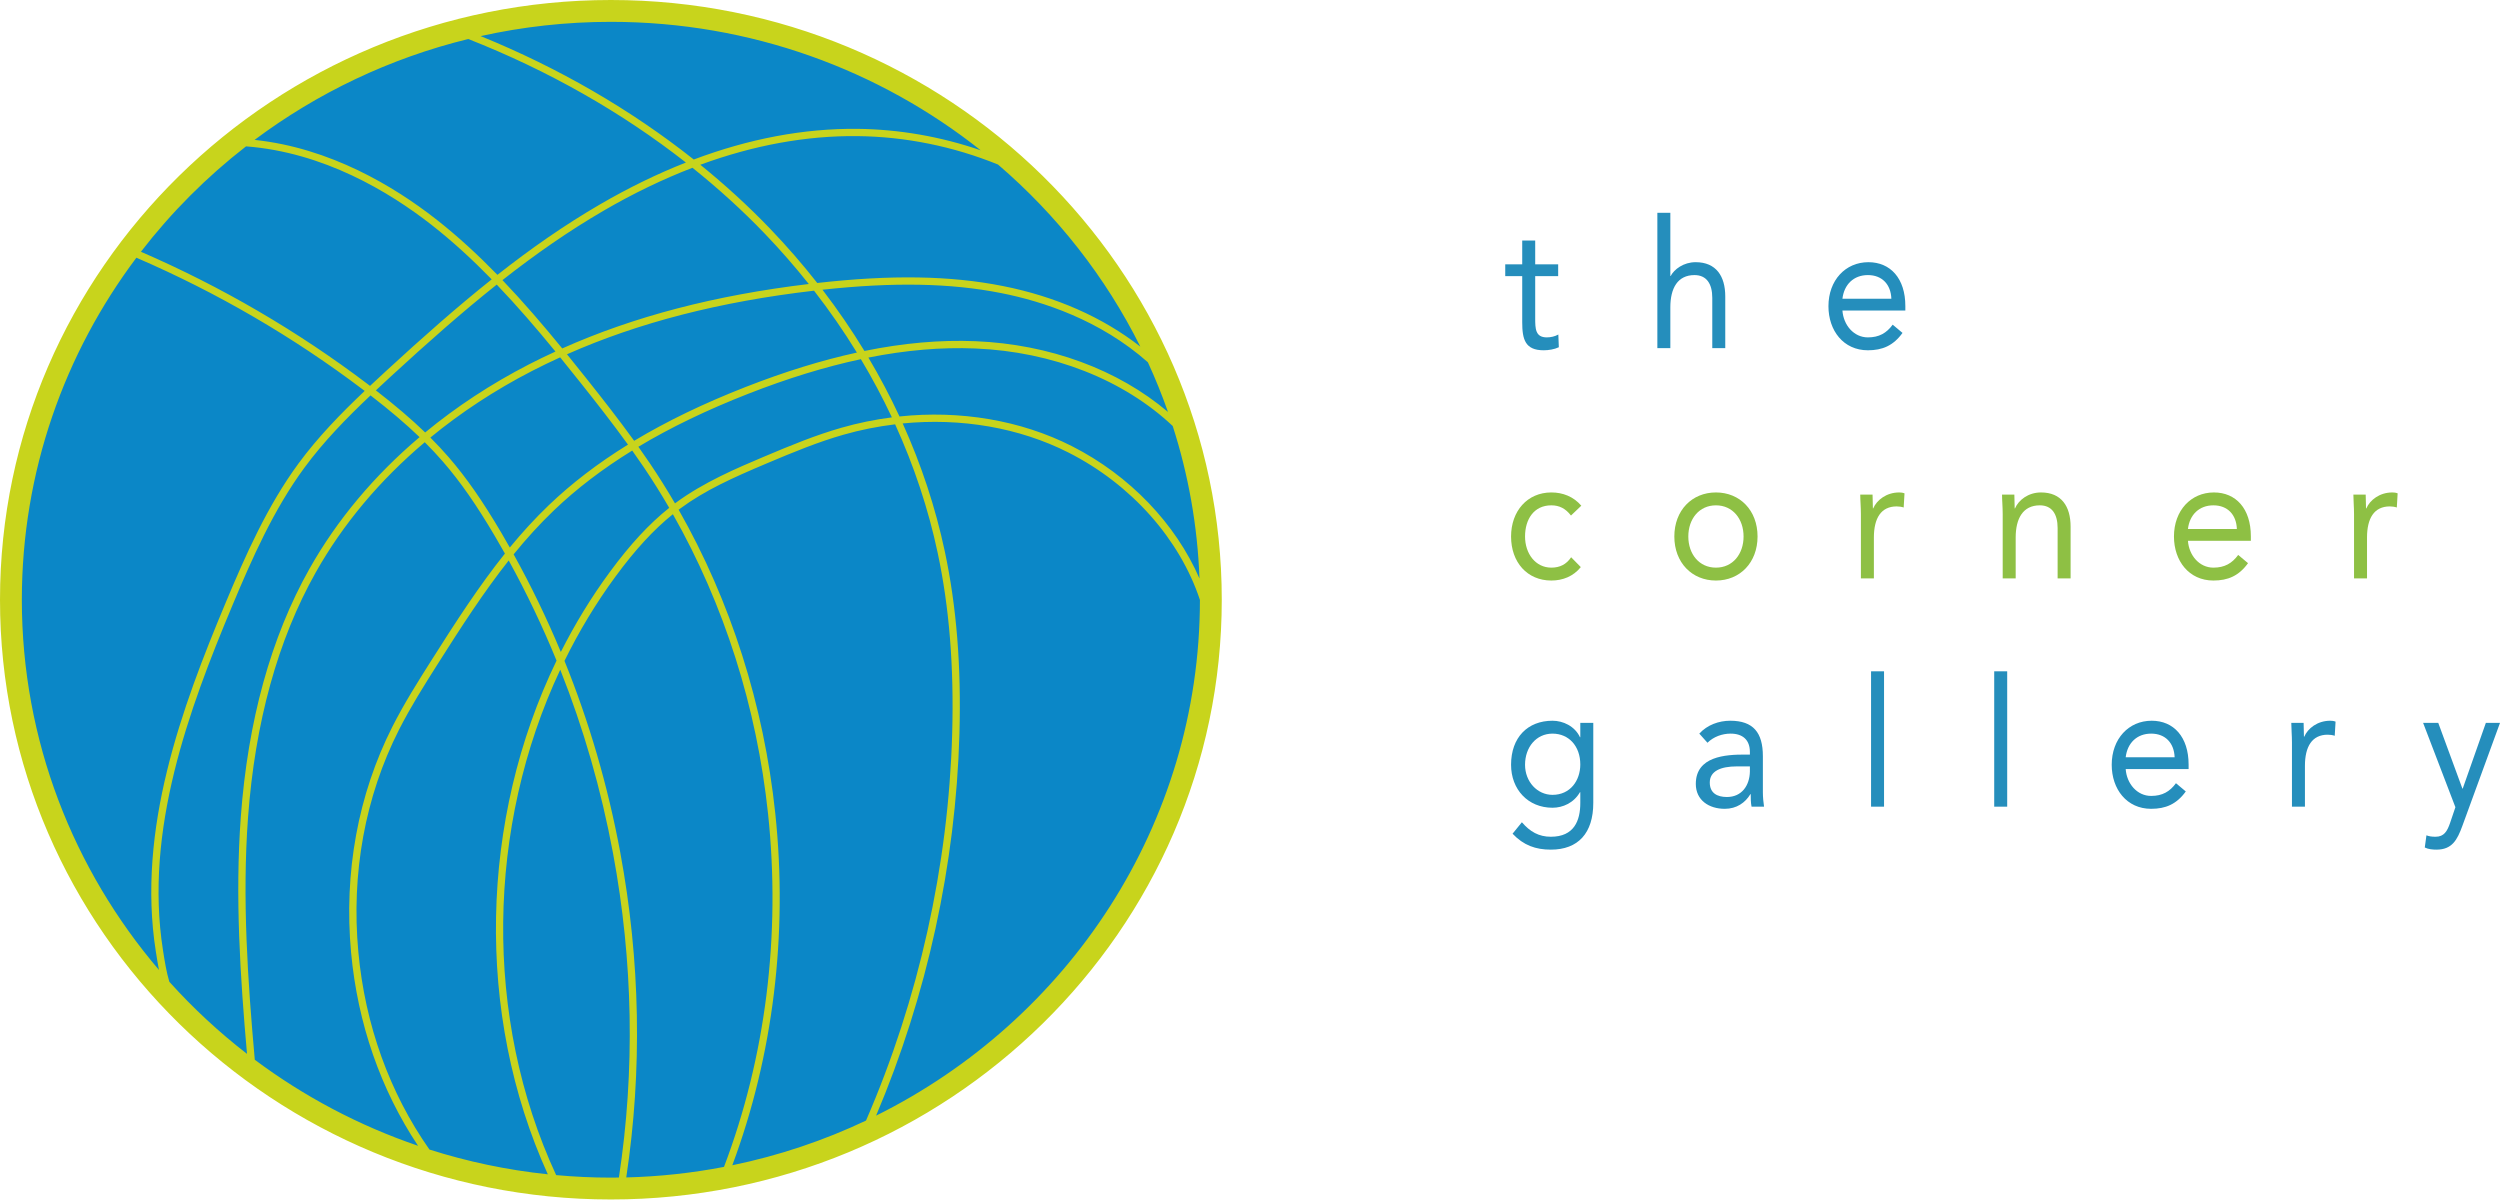
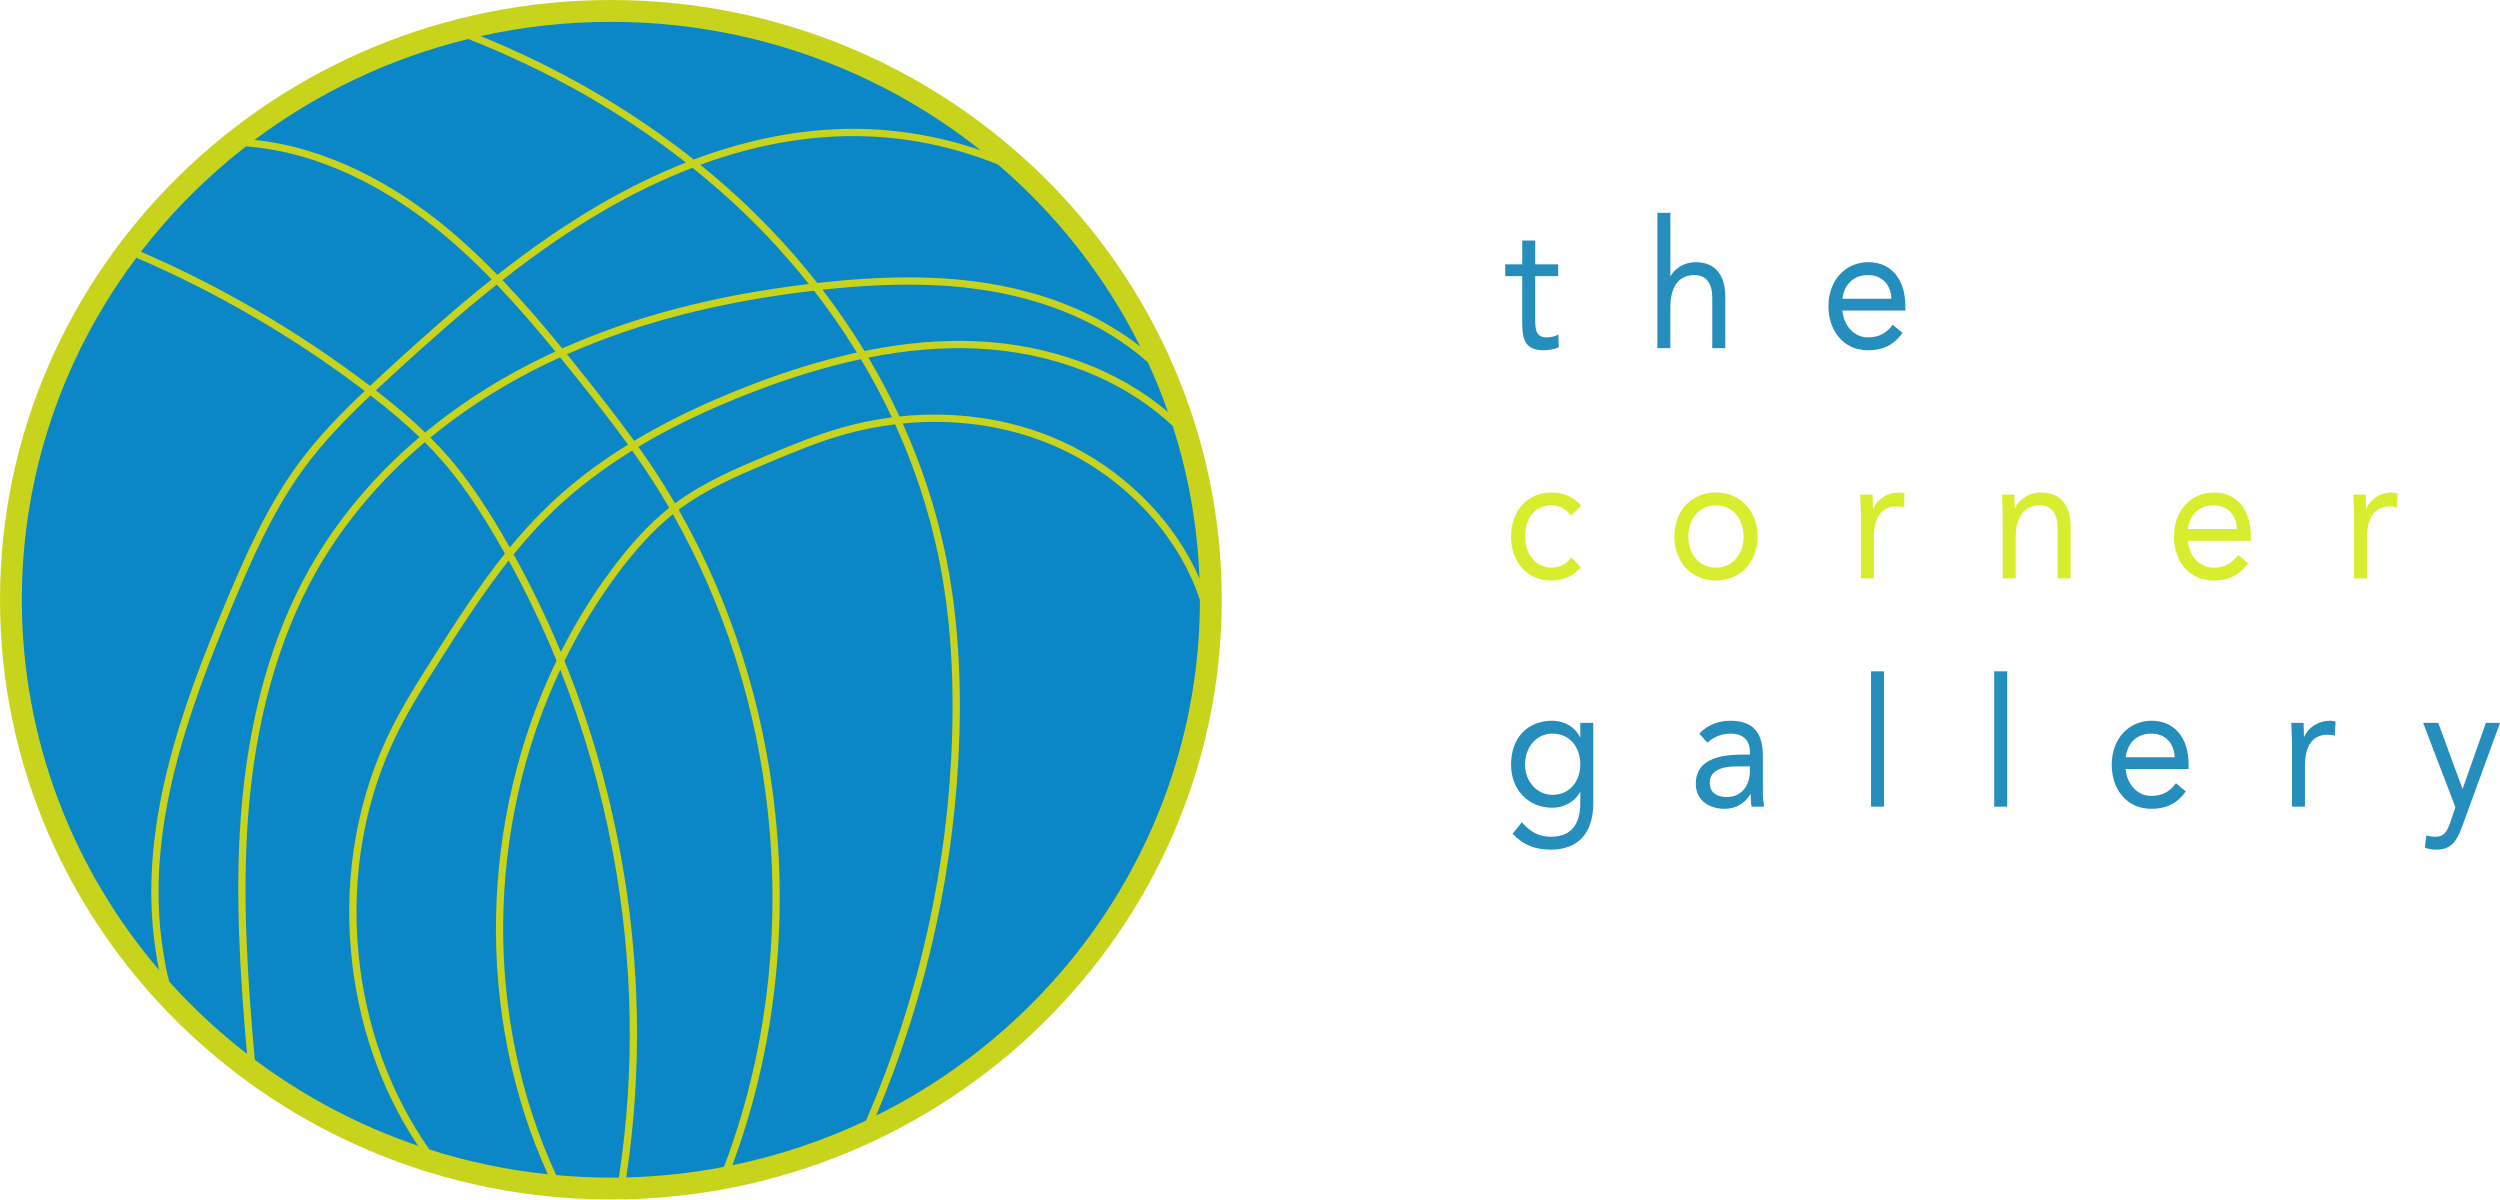
- <svg xmlns="http://www.w3.org/2000/svg" version="1.1" id="Layer_1" x="0px" y="0px" width="837.763px" height="401.951px" viewBox="0 0 837.763 401.951" enable-background="new 0 0 837.763 401.951" xml:space="preserve">
+ <svg xmlns="http://www.w3.org/2000/svg" version="1.1" id="Layer_1" x="0px" y="0px" width="837.762px" height="401.951px" viewBox="0 0 837.762 401.951" enable-background="new 0 0 837.762 401.951" xml:space="preserve">
  <g>
-     <path fill="#258EBC" d="M522.149,92.541h-7.696v14.04c0,3.6,0.056,6.479,3.904,6.479c1.282,0,2.677-0.3,3.848-0.96l0.168,4.26   c-1.506,0.72-3.458,1.02-5.075,1.02c-6.191,0-7.195-3.6-7.195-9.42V92.541h-5.688v-3.959h5.688v-7.98h4.351v7.98h7.696V92.541z" />
-     <path fill="#258EBC" d="M555.389,71.302h4.351v21.179h0.111c1.171-2.22,4.294-4.62,8.365-4.62c6.86,0,9.928,4.68,9.928,11.459   v17.339h-4.351V99.801c0-4.68-1.896-7.62-5.968-7.62c-5.633,0-8.086,4.38-8.086,10.8v13.679h-4.351V71.302z" />
-     <path fill="#258EBC" d="M637.542,111.561c-3.067,4.26-6.748,5.82-11.601,5.82c-8.198,0-13.218-6.6-13.218-14.76   c0-8.7,5.688-14.759,13.385-14.759c7.362,0,12.382,5.4,12.382,14.699v1.5h-21.082c0.335,4.86,3.793,9,8.533,9   c3.736,0,6.246-1.439,8.31-4.26L637.542,111.561z M633.804,100.101c-0.167-4.74-3.067-7.92-7.863-7.92s-7.976,3.18-8.533,7.92   H633.804z" />
+     <path fill="#258EBC" d="M522.149,92.541h-7.695v14.04c0,3.6,0.055,6.479,3.904,6.479c1.281,0,2.676-0.3,3.848-0.96l0.168,4.26   c-1.506,0.72-3.459,1.02-5.076,1.02c-6.189,0-7.193-3.6-7.193-9.42V92.541h-5.689v-3.959h5.689v-7.98h4.35v7.98h7.697v3.959   H522.149z" />
+     <path fill="#258EBC" d="M555.389,71.302h4.352v21.179h0.109c1.172-2.22,4.295-4.62,8.365-4.62c6.861,0,9.928,4.68,9.928,11.459   v17.339h-4.35V99.801c0-4.68-1.896-7.62-5.969-7.62c-5.633,0-8.086,4.38-8.086,10.8v13.679h-4.352V71.302H555.389z" />
+     <path fill="#258EBC" d="M637.542,111.561c-3.066,4.26-6.748,5.82-11.6,5.82c-8.199,0-13.219-6.6-13.219-14.76   c0-8.7,5.688-14.759,13.385-14.759c7.361,0,12.383,5.4,12.383,14.699v1.5h-21.082c0.334,4.86,3.793,9,8.533,9   c3.734,0,6.244-1.439,8.309-4.26L637.542,111.561z M633.803,100.101c-0.166-4.74-3.066-7.92-7.861-7.92   c-4.797,0-7.977,3.18-8.533,7.92H633.803z" />
  </g>
  <g>
-     <path fill="#258EBC" d="M533.917,269.06c0,10.14-5.075,15.659-14.222,15.659c-5.075,0-9.146-1.439-12.827-5.34l3.123-3.84   c2.733,3.18,5.688,4.859,9.704,4.859c7.809,0,9.872-5.399,9.872-11.339v-3.6h-0.112c-2.063,3.6-5.744,5.22-9.202,5.22   c-8.198,0-13.887-6.12-13.887-14.399c0-9.18,5.577-14.76,13.887-14.76c3.514,0,7.474,1.8,9.202,5.52h0.112v-4.8h4.35V269.06z    M520.252,266.36c5.968,0,9.314-4.8,9.314-10.199c0-6.06-3.793-10.32-9.314-10.32c-5.465,0-9.202,4.561-9.202,10.44   C511.05,261.98,515.177,266.36,520.252,266.36z" />
-     <path fill="#258EBC" d="M569.444,245.84c2.678-2.939,6.581-4.319,10.374-4.319c7.696,0,10.931,3.96,10.931,11.88v12.06   c0,1.619,0.168,3.419,0.391,4.859h-4.183c-0.279-1.26-0.279-3-0.279-4.2h-0.111c-1.729,2.88-4.629,4.92-8.589,4.92   c-5.298,0-9.704-2.88-9.704-8.34c0-9.299,10.039-9.839,16.452-9.839h1.674v-0.84c0-4.08-2.398-6.181-6.47-6.181   c-2.788,0-5.688,1.021-7.752,3.061L569.444,245.84z M582.048,256.821c-5.521,0-9.091,1.619-9.091,5.399   c0,3.54,2.454,4.859,5.745,4.859c5.019,0,7.584-3.899,7.696-8.459v-1.8H582.048z" />
-     <path fill="#258EBC" d="M627.001,224.961h4.35v45.358h-4.35V224.961z" />
+     <path fill="#258EBC" d="M533.917,269.06c0,10.141-5.074,15.659-14.221,15.659c-5.076,0-9.146-1.438-12.828-5.34l3.123-3.84   c2.732,3.18,5.688,4.858,9.705,4.858c7.809,0,9.871-5.398,9.871-11.338v-3.601h-0.111c-2.064,3.601-5.744,5.22-9.203,5.22   c-8.197,0-13.887-6.119-13.887-14.398c0-9.18,5.578-14.76,13.887-14.76c3.514,0,7.475,1.8,9.203,5.52h0.111v-4.8h4.35V269.06z    M520.252,266.36c5.967,0,9.314-4.801,9.314-10.199c0-6.061-3.793-10.32-9.314-10.32c-5.465,0-9.203,4.561-9.203,10.44   C511.049,261.979,515.176,266.36,520.252,266.36z" />
+     <path fill="#258EBC" d="M569.444,245.84c2.678-2.938,6.582-4.319,10.375-4.319c7.695,0,10.93,3.961,10.93,11.881v12.06   c0,1.619,0.168,3.419,0.391,4.858h-4.182c-0.279-1.26-0.279-3-0.279-4.199h-0.111c-1.729,2.88-4.629,4.92-8.588,4.92   c-5.299,0-9.705-2.88-9.705-8.34c0-9.299,10.039-9.84,16.453-9.84h1.674v-0.84c0-4.08-2.398-6.181-6.471-6.181   c-2.787,0-5.688,1.021-7.752,3.062L569.444,245.84z M582.047,256.821c-5.52,0-9.09,1.619-9.09,5.398   c0,3.54,2.453,4.859,5.744,4.859c5.02,0,7.584-3.898,7.697-8.459v-1.801h-4.352V256.821z" />
+     <path fill="#258EBC" d="M627,224.961h4.35v45.358H627V224.961z" />
    <path fill="#258EBC" d="M668.272,224.961h4.35v45.358h-4.35V224.961z" />
-     <path fill="#258EBC" d="M732.465,265.22c-3.067,4.26-6.748,5.819-11.601,5.819c-8.198,0-13.218-6.6-13.218-14.759   c0-8.7,5.688-14.76,13.385-14.76c7.362,0,12.382,5.399,12.382,14.699v1.5h-21.082c0.335,4.86,3.793,9,8.533,9   c3.736,0,6.246-1.44,8.31-4.26L732.465,265.22z M728.728,253.76c-0.167-4.739-3.067-7.92-7.863-7.92s-7.976,3.181-8.533,7.92   H728.728z" />
-     <path fill="#258EBC" d="M768.048,248.901c0-2.58-0.223-4.8-0.223-6.66h4.127c0,1.5,0.111,3.061,0.111,4.62h0.111   c1.171-2.76,4.406-5.34,8.7-5.34c0.558,0,1.172,0.06,1.785,0.3l-0.279,4.74c-0.725-0.24-1.562-0.36-2.342-0.36   c-5.299,0-7.641,4.02-7.641,10.439v13.68h-4.351V248.901z" />
-     <path fill="#258EBC" d="M825.159,276.74c-1.729,4.739-3.458,7.979-8.7,7.979c-1.228,0-2.733-0.12-3.904-0.72l0.558-4.08   c0.893,0.36,1.841,0.479,3.067,0.479c2.845,0,3.904-1.859,4.853-4.619l1.784-5.28l-10.819-28.259h5.075l8.087,22.02h0.111   l7.752-22.02h4.741L825.159,276.74z" />
+     <path fill="#258EBC" d="M732.465,265.22c-3.066,4.26-6.748,5.819-11.602,5.819c-8.197,0-13.217-6.601-13.217-14.759   c0-8.7,5.688-14.76,13.385-14.76c7.361,0,12.381,5.398,12.381,14.698v1.5h-21.082c0.336,4.86,3.793,9,8.533,9   c3.736,0,6.246-1.44,8.311-4.26L732.465,265.22z M728.729,253.76c-0.168-4.739-3.068-7.92-7.863-7.92   c-4.797,0-7.977,3.181-8.533,7.92H728.729z" />
+     <path fill="#258EBC" d="M768.047,248.901c0-2.58-0.223-4.801-0.223-6.66h4.127c0,1.5,0.111,3.061,0.111,4.619h0.111   c1.17-2.76,4.406-5.34,8.699-5.34c0.559,0,1.172,0.061,1.785,0.301l-0.279,4.74c-0.725-0.24-1.561-0.36-2.342-0.36   c-5.299,0-7.641,4.021-7.641,10.438v13.68h-4.352v-21.418H768.047z" />
+     <path fill="#258EBC" d="M825.159,276.74c-1.729,4.739-3.457,7.979-8.699,7.979c-1.229,0-2.734-0.12-3.904-0.72l0.559-4.08   c0.893,0.359,1.84,0.479,3.066,0.479c2.846,0,3.904-1.858,4.854-4.618l1.783-5.28l-10.818-28.259h5.074l8.088,22.02h0.111   l7.752-22.02h4.74L825.159,276.74z" />
  </g>
  <g>
-     <path fill="#8EC044" d="M526.444,172.761c-1.841-2.4-3.96-3.42-6.581-3.42c-5.856,0-8.812,4.68-8.812,10.439   s3.514,10.439,8.812,10.439c2.844,0,5.019-1.08,6.637-3.479l3.234,3.3c-2.51,3.12-6.079,4.5-9.871,4.5   c-8.087,0-13.497-6.12-13.497-14.76c0-8.52,5.466-14.759,13.497-14.759c3.848,0,7.417,1.38,10.038,4.44L526.444,172.761z" />
-     <path fill="#8EC044" d="M575.021,165.021c8.031,0,13.943,6,13.943,14.759s-5.912,14.76-13.943,14.76c-8.03,0-13.942-6-13.942-14.76   S566.991,165.021,575.021,165.021z M575.021,190.22c5.634,0,9.259-4.56,9.259-10.439s-3.625-10.439-9.259-10.439   c-5.633,0-9.258,4.56-9.258,10.439S569.388,190.22,575.021,190.22z" />
-     <path fill="#8EC044" d="M623.599,172.401c0-2.58-0.223-4.8-0.223-6.66h4.127c0,1.5,0.111,3.06,0.111,4.62h0.111   c1.171-2.76,4.406-5.34,8.7-5.34c0.558,0,1.172,0.06,1.785,0.3l-0.279,4.74c-0.725-0.24-1.562-0.36-2.342-0.36   c-5.299,0-7.641,4.02-7.641,10.44v13.679h-4.351V172.401z" />
-     <path fill="#8EC044" d="M671.116,172.401c0-2.58-0.223-4.8-0.223-6.66h4.127c0,1.5,0.111,3.06,0.111,4.62h0.111   c1.171-2.76,4.406-5.34,8.7-5.34c6.86,0,9.928,4.68,9.928,11.459v17.339h-4.351v-16.859c0-4.68-1.896-7.62-5.968-7.62   c-5.633,0-8.086,4.38-8.086,10.8v13.679h-4.351V172.401z" />
-     <path fill="#8EC044" d="M753.325,188.721c-3.067,4.26-6.748,5.82-11.601,5.82c-8.198,0-13.218-6.6-13.218-14.76   c0-8.7,5.688-14.759,13.385-14.759c7.362,0,12.382,5.4,12.382,14.699v1.5h-21.082c0.335,4.86,3.793,9,8.533,9   c3.736,0,6.246-1.439,8.31-4.26L753.325,188.721z M749.587,177.261c-0.167-4.74-3.067-7.92-7.863-7.92s-7.976,3.18-8.533,7.92   H749.587z" />
-     <path fill="#8EC044" d="M788.852,172.401c0-2.58-0.223-4.8-0.223-6.66h4.127c0,1.5,0.111,3.06,0.111,4.62h0.111   c1.171-2.76,4.406-5.34,8.7-5.34c0.558,0,1.172,0.06,1.785,0.3l-0.279,4.74c-0.725-0.24-1.562-0.36-2.342-0.36   c-5.299,0-7.641,4.02-7.641,10.44v13.679h-4.351V172.401z" />
+     <path fill="#D8ED2D" d="M526.444,172.761c-1.842-2.4-3.959-3.42-6.58-3.42c-5.857,0-8.812,4.68-8.812,10.439   c0,5.759,3.514,10.438,8.812,10.438c2.844,0,5.018-1.08,6.637-3.479l3.234,3.3c-2.512,3.12-6.08,4.5-9.871,4.5   c-8.088,0-13.498-6.12-13.498-14.76c0-8.521,5.467-14.759,13.498-14.759c3.848,0,7.416,1.38,10.037,4.44L526.444,172.761z" />
+     <path fill="#D8ED2D" d="M575.022,165.021c8.029,0,13.941,6,13.941,14.759c0,8.759-5.912,14.76-13.941,14.76   c-8.031,0-13.943-6-13.943-14.76C561.079,171.02,566.991,165.021,575.022,165.021z M575.022,190.22   c5.633,0,9.258-4.56,9.258-10.438c0-5.879-3.625-10.439-9.258-10.439c-5.635,0-9.26,4.56-9.26,10.439   C565.762,185.66,569.387,190.22,575.022,190.22z" />
+     <path fill="#D8ED2D" d="M623.598,172.401c0-2.58-0.223-4.8-0.223-6.66h4.127c0,1.5,0.111,3.06,0.111,4.62h0.111   c1.172-2.76,4.406-5.34,8.699-5.34c0.559,0,1.172,0.06,1.785,0.3l-0.279,4.74c-0.725-0.24-1.561-0.36-2.342-0.36   c-5.299,0-7.641,4.02-7.641,10.44v13.679h-4.352v-21.419H623.598z" />
+     <path fill="#D8ED2D" d="M671.116,172.401c0-2.58-0.223-4.8-0.223-6.66h4.127c0,1.5,0.111,3.06,0.111,4.62h0.111   c1.17-2.76,4.406-5.34,8.699-5.34c6.859,0,9.928,4.68,9.928,11.459v17.339h-4.35V176.96c0-4.68-1.896-7.62-5.969-7.62   c-5.633,0-8.086,4.38-8.086,10.8v13.679h-4.352v-21.418H671.116z" />
+     <path fill="#D8ED2D" d="M753.325,188.721c-3.066,4.26-6.748,5.82-11.602,5.82c-8.197,0-13.217-6.6-13.217-14.76   c0-8.7,5.688-14.759,13.385-14.759c7.361,0,12.383,5.4,12.383,14.699v1.5h-21.082c0.334,4.86,3.793,9,8.531,9   c3.736,0,6.246-1.439,8.311-4.26L753.325,188.721z M749.586,177.261c-0.166-4.74-3.066-7.92-7.863-7.92   c-4.795,0-7.975,3.18-8.531,7.92H749.586z" />
+     <path fill="#D8ED2D" d="M788.852,172.401c0-2.58-0.223-4.8-0.223-6.66h4.127c0,1.5,0.111,3.06,0.111,4.62h0.111   c1.17-2.76,4.404-5.34,8.699-5.34c0.559,0,1.172,0.06,1.785,0.3l-0.279,4.74c-0.725-0.24-1.562-0.36-2.342-0.36   c-5.299,0-7.641,4.02-7.641,10.44v13.679h-4.352v-21.419H788.852z" />
  </g>
  <g>
-     <path fill="#0B87C7" d="M405.761,200.975c0,108.974-90.014,197.315-201.049,197.315C93.674,398.291,3.66,309.949,3.66,200.975   C3.66,92.001,93.674,3.66,204.711,3.66C315.747,3.66,405.761,92.001,405.761,200.975" />
-     <path fill="#C8D41C" d="M204.711,0C91.833,0,0,90.157,0,200.975s91.833,200.976,204.711,200.976   c112.877,0,204.709-90.157,204.709-200.976S317.588,0,204.711,0z M401.954,193.859c-7.973-18.32-23.348-34.523-42.816-44.383   c-17.136-8.676-37.418-12.061-57.715-9.916c-3.122-6.708-6.598-13.294-10.419-19.734c12.589-2.509,24.452-3.515,35.766-3.051   c25.954,1.064,49.765,10.471,66.213,25.981C398.205,158.979,401.297,176.119,401.954,193.859z M188.409,116.763   c-6.352-7.773-12.986-15.521-20.034-22.895c11.077-8.696,22.15-16.427,33.897-23.262c9.981-5.808,19.917-10.589,29.779-14.383   c8.647,6.93,16.766,14.295,24.233,22.079c5.218,5.438,10.132,11.072,14.744,16.871C239.633,98.943,212.446,106.034,188.409,116.763   z M272.784,97.408c5.202,6.706,9.998,13.629,14.365,20.741c-11.784,2.571-24.179,6.403-37.339,11.553   c-13.986,5.473-26.37,11.448-37.304,18.017c-5.313-7.363-10.846-14.4-15.811-20.65c-2.2-2.77-4.433-5.558-6.695-8.347   C214.041,108.074,241.271,101.071,272.784,97.408z M186.131,117.804c-3.001,1.38-5.963,2.805-8.868,4.3   c-12.717,6.549-24.356,14.216-34.788,22.814c-4.661-4.501-10.042-9.09-16.52-14.104c1.665-1.56,3.34-3.116,5.032-4.672   c12.379-11.387,23.949-21.608,35.474-30.77C173.37,102.589,179.888,110.178,186.131,117.804z M178.375,124.265   c3.056-1.574,6.173-3.073,9.337-4.517c2.396,2.949,4.759,5.898,7.085,8.827c4.915,6.188,10.387,13.148,15.641,20.42   c-10.067,6.225-18.889,12.969-26.558,20.322c-4.664,4.472-8.955,9.181-13.045,14.159c-0.93-1.645-1.864-3.289-2.824-4.918   c-6.329-10.746-11.789-18.581-17.705-25.404c-1.899-2.19-3.919-4.352-6.091-6.523C154.465,138.208,165.894,130.693,178.375,124.265   z M185.569,171.078c7.579-7.267,16.31-13.935,26.288-20.091c1.31,1.842,2.607,3.695,3.868,5.564   c2.992,4.436,5.835,8.985,8.535,13.631c-6.725,5.358-13.114,12.264-19.926,21.528c-6.214,8.448-11.679,17.416-16.395,26.769   c-4.661-11.197-9.935-22.114-15.817-32.714C176.336,180.581,180.754,175.696,185.569,171.078z M217.733,155.196   c-1.243-1.842-2.52-3.668-3.809-5.482c10.776-6.46,22.983-12.344,36.773-17.74c13.346-5.223,25.887-9.072,37.787-11.613   c3.807,6.362,7.275,12.869,10.391,19.498c-5.665,0.728-11.321,1.883-16.899,3.48c-8.688,2.49-16.929,5.879-26.031,9.729   c-9.006,3.812-20.215,8.555-29.548,15.465c-0.068,0.05-0.135,0.103-0.203,0.154C223.516,164.09,220.696,159.589,217.733,155.196z    M391.397,138.052c-16.68-14.164-39.659-22.695-64.529-23.714c-11.762-0.487-24.098,0.599-37.192,3.272   c-4.281-7.031-8.977-13.881-14.064-20.522c23.849-2.59,42.936-2.231,59.921,1.134c13.896,2.753,33.111,9.003,49.123,23.175   C387.159,126.819,389.404,132.378,391.397,138.052z M382.137,116.166c-12.566-9.829-28.28-16.791-46.13-20.328   c-17.59-3.485-37.339-3.806-62.138-1.009c-4.925-6.273-10.206-12.353-15.827-18.212C250.82,69.09,243,61.948,234.685,55.211   c17.859-6.554,35.454-9.776,52.573-9.6c16.074,0.159,32.218,3.443,47.181,9.53C354.197,72.081,370.492,92.811,382.137,116.166z    M204.711,7.319c46.904,0,90.031,16.144,123.936,43.051c-13.31-4.585-27.363-7.053-41.365-7.192   c-17.857-0.175-36.199,3.283-54.8,10.276C211.46,36.789,187.29,22.76,161.062,12.1C175.108,8.977,189.716,7.319,204.711,7.319z    M156.916,13.072c26.788,10.537,51.494,24.585,72.933,41.395c-9.544,3.756-19.154,8.424-28.799,14.037   c-11.922,6.936-23.143,14.777-34.364,23.598c-6.494-6.672-13.346-13.003-20.662-18.719c-13.936-10.884-35.34-23.813-60.715-26.505   C106.294,31.188,130.563,19.526,156.916,13.072z M82.446,49.049c25.946,1.984,47.931,15.188,62.086,26.243   c7.153,5.588,13.864,11.785,20.237,18.32c-11.516,9.166-23.073,19.375-35.429,30.741c-1.796,1.652-3.573,3.305-5.34,4.961   c-0.253-0.193-0.5-0.383-0.757-0.578c-23.458-17.76-49.011-32.669-76.022-44.369C57.391,71.181,69.235,59.304,82.446,49.049z    M7.319,200.975c0-42.856,14.273-82.498,38.387-114.612c27.036,11.658,52.608,26.546,76.071,44.31   c0.146,0.111,0.286,0.219,0.431,0.329c-8.042,7.625-15.657,15.452-22.165,24.298c-10.46,14.218-17.814,30.886-24.45,46.74   c-14.677,35.066-29.797,75.898-23.383,116.748l0.049,0.31c0.311,1.98,0.625,3.978,1.014,5.942   C24.604,291.415,7.319,248.14,7.319,200.975z M56.745,329c-0.977-3.266-1.537-6.798-2.083-10.279l-0.048-0.31   c-6.316-40.222,8.676-80.673,23.224-115.432c6.579-15.718,13.864-32.236,24.165-46.238c6.475-8.801,14.103-16.613,22.163-24.242   c6.457,4.985,11.808,9.534,16.435,13.985c-15.161,12.843-27.653,27.706-36.895,44.115c-12.896,22.893-20.641,50.895-23.018,83.228   c-1.948,26.506-0.185,53.562,2.085,79.33C73.369,345.891,64.661,337.796,56.745,329z M85.384,355.13   c-2.352-26.318-4.264-54.046-2.273-81.124c2.35-31.973,9.991-59.634,22.711-82.213c9.135-16.218,21.502-30.908,36.521-43.599   c2.19,2.183,4.222,4.354,6.128,6.552c5.815,6.708,11.196,14.432,17.447,25.045c1.115,1.894,2.206,3.8,3.281,5.715   c-8.539,10.679-16.28,22.581-24.811,36.065c-4.182,6.61-8.921,14.104-12.871,21.896c-11.542,22.772-16.336,48.962-13.866,75.738   c2.189,23.736,9.917,45.94,22.443,64.758C120.232,377.192,101.805,367.394,85.384,355.13z M143.902,385.215   c-13.352-19.021-21.567-41.799-23.822-66.235c-2.428-26.317,2.279-52.049,13.613-74.41c3.897-7.689,8.604-15.13,12.756-21.694   c8.277-13.082,15.8-24.666,24.023-35.057c5.987,10.869,11.333,22.069,16.03,33.564c-25.71,53.179-27.376,118.257-2.926,172.135   C169.888,392.083,156.616,389.263,143.902,385.215z M204.711,394.63c-6.185,0-12.3-0.295-18.342-0.844   c-24.459-52.812-23.325-116.776,1.375-169.365c7.823,19.72,13.743,40.292,17.692,61.544c6.748,36.318,7.394,72.84,1.963,108.632   C206.503,394.609,205.61,394.63,204.711,394.63z M209.864,394.565c5.407-35.936,4.734-72.592-2.038-109.044   c-4.115-22.15-10.37-43.562-18.663-64.055c4.865-9.916,10.578-19.407,17.13-28.315c6.584-8.954,12.744-15.646,19.192-20.835   c17.161,30.241,28.115,64.618,31.903,100.479c4.297,40.672-0.814,81.445-14.775,118.238   C231.973,393.073,221.035,394.283,209.864,394.565z M245.405,390.483c13.694-36.777,18.674-77.412,14.393-117.942   c-3.836-36.313-14.957-71.123-32.382-101.727c0.143-0.108,0.285-0.219,0.428-0.325c8.43-6.242,17.746-10.397,29.048-15.18   c9.028-3.818,17.196-7.179,25.753-9.63c5.716-1.637,11.514-2.778,17.316-3.483c6.34,13.92,11.137,28.359,14.27,43.105   c3.894,18.323,5.479,38.129,4.848,60.55c-1.25,44.315-11.235,89.021-28.876,129.659   C276.115,382.178,261.099,387.243,245.405,390.483z M293.581,373.86c17.061-40.217,26.7-84.271,27.932-127.941   c0.637-22.616-0.965-42.61-4.899-61.124c-3.117-14.67-7.862-29.038-14.117-42.899c19.56-1.922,39.05,1.402,55.542,9.751   c21.149,10.711,37.328,29.076,44.062,49.389C402.077,276.447,357.885,341.915,293.581,373.86z" />
+     <path fill="#0B87C7" d="M405.761,200.975c0,108.974-90.014,197.315-201.049,197.315C93.674,398.291,3.66,309.949,3.66,200.975   S93.674,3.66,204.711,3.66C315.747,3.66,405.761,92.001,405.761,200.975" />
+     <path fill="#C8D41C" d="M204.711,0C91.833,0,0,90.157,0,200.975s91.833,200.976,204.711,200.976   c112.877,0,204.709-90.157,204.709-200.976S317.588,0,204.711,0z M401.954,193.859c-7.973-18.32-23.348-34.523-42.816-44.383   c-17.136-8.676-37.418-12.061-57.715-9.916c-3.122-6.708-6.598-13.294-10.419-19.734c12.589-2.509,24.452-3.515,35.766-3.051   c25.954,1.064,49.766,10.471,66.214,25.981C398.205,158.979,401.297,176.119,401.954,193.859z M188.409,116.763   c-6.352-7.773-12.986-15.521-20.034-22.895c11.077-8.696,22.15-16.427,33.897-23.262c9.981-5.808,19.917-10.589,29.779-14.383   c8.647,6.93,16.766,14.295,24.233,22.079c5.218,5.438,10.132,11.072,14.744,16.871C239.633,98.943,212.446,106.034,188.409,116.763   z M272.784,97.408c5.202,6.706,9.998,13.629,14.365,20.741c-11.784,2.571-24.179,6.403-37.339,11.553   c-13.986,5.473-26.37,11.448-37.304,18.017c-5.313-7.363-10.846-14.4-15.811-20.65c-2.2-2.77-4.433-5.558-6.695-8.347   C214.041,108.074,241.271,101.071,272.784,97.408z M186.131,117.804c-3.001,1.38-5.963,2.805-8.868,4.3   c-12.717,6.549-24.356,14.216-34.788,22.814c-4.661-4.501-10.042-9.09-16.52-14.104c1.665-1.56,3.34-3.116,5.032-4.672   c12.379-11.387,23.949-21.608,35.474-30.77C173.37,102.589,179.888,110.178,186.131,117.804z M178.375,124.265   c3.056-1.574,6.173-3.073,9.337-4.517c2.396,2.949,4.759,5.898,7.085,8.827c4.915,6.188,10.387,13.148,15.641,20.42   c-10.067,6.225-18.889,12.969-26.558,20.322c-4.664,4.472-8.955,9.181-13.045,14.159c-0.93-1.645-1.864-3.289-2.824-4.918   c-6.329-10.746-11.789-18.581-17.705-25.404c-1.899-2.19-3.919-4.352-6.091-6.523C154.465,138.208,165.894,130.693,178.375,124.265   z M185.569,171.078c7.579-7.267,16.31-13.935,26.288-20.091c1.31,1.842,2.607,3.695,3.868,5.564   c2.992,4.436,5.835,8.985,8.535,13.631c-6.725,5.358-13.114,12.264-19.926,21.528c-6.214,8.448-11.679,17.416-16.395,26.77   c-4.661-11.197-9.935-22.114-15.817-32.714C176.336,180.581,180.754,175.696,185.569,171.078z M217.733,155.196   c-1.243-1.842-2.52-3.668-3.809-5.482c10.776-6.46,22.983-12.344,36.773-17.74c13.346-5.223,25.887-9.072,37.787-11.613   c3.807,6.362,7.275,12.869,10.391,19.498c-5.665,0.728-11.321,1.883-16.899,3.48c-8.688,2.49-16.929,5.879-26.031,9.729   c-9.006,3.812-20.215,8.555-29.548,15.465c-0.068,0.05-0.135,0.103-0.203,0.154C223.516,164.09,220.696,159.589,217.733,155.196z    M391.397,138.052c-16.681-14.164-39.659-22.695-64.529-23.714c-11.762-0.487-24.098,0.599-37.192,3.272   c-4.281-7.031-8.977-13.881-14.064-20.522c23.849-2.59,42.936-2.231,59.921,1.134c13.896,2.753,33.11,9.003,49.123,23.175   C387.159,126.819,389.404,132.378,391.397,138.052z M382.137,116.166c-12.565-9.829-28.279-16.791-46.13-20.328   c-17.59-3.485-37.339-3.806-62.138-1.009c-4.925-6.273-10.206-12.353-15.827-18.212C250.82,69.09,243,61.948,234.685,55.211   c17.859-6.554,35.454-9.776,52.573-9.6c16.074,0.159,32.218,3.443,47.182,9.53C354.197,72.081,370.492,92.811,382.137,116.166z    M204.711,7.319c46.904,0,90.031,16.144,123.937,43.051c-13.311-4.585-27.363-7.053-41.365-7.192   c-17.857-0.175-36.199,3.283-54.8,10.276C211.46,36.789,187.29,22.76,161.062,12.1C175.108,8.977,189.716,7.319,204.711,7.319z    M156.916,13.072c26.788,10.537,51.494,24.585,72.933,41.395c-9.544,3.756-19.154,8.424-28.799,14.037   c-11.922,6.936-23.143,14.777-34.364,23.598c-6.494-6.672-13.346-13.003-20.662-18.719c-13.936-10.884-35.34-23.813-60.715-26.505   C106.294,31.188,130.563,19.526,156.916,13.072z M82.446,49.049c25.946,1.984,47.931,15.188,62.086,26.243   c7.153,5.588,13.864,11.785,20.237,18.32c-11.516,9.166-23.073,19.375-35.429,30.741c-1.796,1.652-3.573,3.305-5.34,4.961   c-0.253-0.193-0.5-0.383-0.757-0.578c-23.458-17.76-49.011-32.669-76.022-44.369C57.391,71.181,69.235,59.304,82.446,49.049z    M7.319,200.975c0-42.856,14.273-82.498,38.387-114.612c27.036,11.658,52.608,26.546,76.071,44.31   c0.146,0.111,0.286,0.219,0.431,0.329c-8.042,7.625-15.657,15.452-22.165,24.298c-10.46,14.218-17.814,30.886-24.45,46.74   c-14.677,35.066-29.797,75.898-23.383,116.748l0.049,0.311c0.311,1.979,0.625,3.978,1.014,5.941   C24.604,291.415,7.319,248.14,7.319,200.975z M56.745,329c-0.977-3.267-1.537-6.798-2.083-10.278l-0.048-0.311   c-6.316-40.223,8.676-80.673,23.224-115.432c6.579-15.719,13.864-32.236,24.165-46.238c6.475-8.801,14.103-16.613,22.163-24.242   c6.457,4.985,11.808,9.534,16.435,13.985c-15.161,12.843-27.653,27.706-36.895,44.115c-12.896,22.893-20.641,50.895-23.018,83.228   c-1.948,26.506-0.185,53.562,2.085,79.33C73.369,345.892,64.661,337.796,56.745,329z M85.384,355.13   c-2.352-26.318-4.264-54.046-2.273-81.124c2.35-31.973,9.991-59.634,22.711-82.213c9.135-16.218,21.502-30.908,36.521-43.599   c2.19,2.183,4.222,4.354,6.128,6.552c5.815,6.708,11.196,14.432,17.447,25.045c1.115,1.894,2.206,3.8,3.281,5.715   c-8.539,10.679-16.28,22.581-24.811,36.065c-4.182,6.609-8.921,14.104-12.871,21.896c-11.542,22.772-16.336,48.962-13.866,75.738   c2.189,23.735,9.917,45.94,22.443,64.758C120.232,377.192,101.805,367.394,85.384,355.13z M143.902,385.215   c-13.352-19.021-21.567-41.799-23.822-66.235c-2.428-26.316,2.279-52.049,13.613-74.41c3.897-7.688,8.604-15.129,12.756-21.693   c8.277-13.082,15.8-24.666,24.023-35.057c5.987,10.869,11.333,22.069,16.03,33.564c-25.71,53.179-27.376,118.257-2.926,172.136   C169.888,392.083,156.616,389.263,143.902,385.215z M204.711,394.63c-6.185,0-12.3-0.295-18.342-0.844   c-24.459-52.812-23.325-116.776,1.375-169.365c7.823,19.721,13.743,40.292,17.692,61.544c6.748,36.318,7.394,72.841,1.963,108.632   C206.503,394.608,205.61,394.63,204.711,394.63z M209.864,394.565c5.407-35.937,4.734-72.592-2.038-109.045   c-4.115-22.149-10.37-43.562-18.663-64.055c4.865-9.916,10.578-19.406,17.13-28.315c6.584-8.954,12.744-15.646,19.192-20.835   c17.161,30.242,28.115,64.619,31.903,100.479c4.297,40.672-0.814,81.445-14.775,118.238   C231.973,393.073,221.035,394.283,209.864,394.565z M245.405,390.483c13.694-36.777,18.674-77.412,14.393-117.942   c-3.836-36.313-14.957-71.123-32.382-101.727c0.143-0.108,0.285-0.219,0.428-0.325c8.43-6.242,17.746-10.397,29.048-15.18   c9.028-3.818,17.196-7.179,25.753-9.63c5.716-1.637,11.514-2.778,17.316-3.483c6.34,13.92,11.137,28.359,14.271,43.104   c3.894,18.323,5.479,38.13,4.848,60.55c-1.25,44.315-11.235,89.021-28.876,129.659   C276.115,382.179,261.099,387.243,245.405,390.483z M293.581,373.86c17.061-40.217,26.7-84.271,27.932-127.941   c0.638-22.616-0.965-42.609-4.898-61.124c-3.117-14.67-7.862-29.038-14.117-42.899c19.56-1.922,39.05,1.402,55.542,9.751   c21.148,10.711,37.328,29.076,44.062,49.389C402.077,276.447,357.885,341.915,293.581,373.86z" />
  </g>
</svg>
